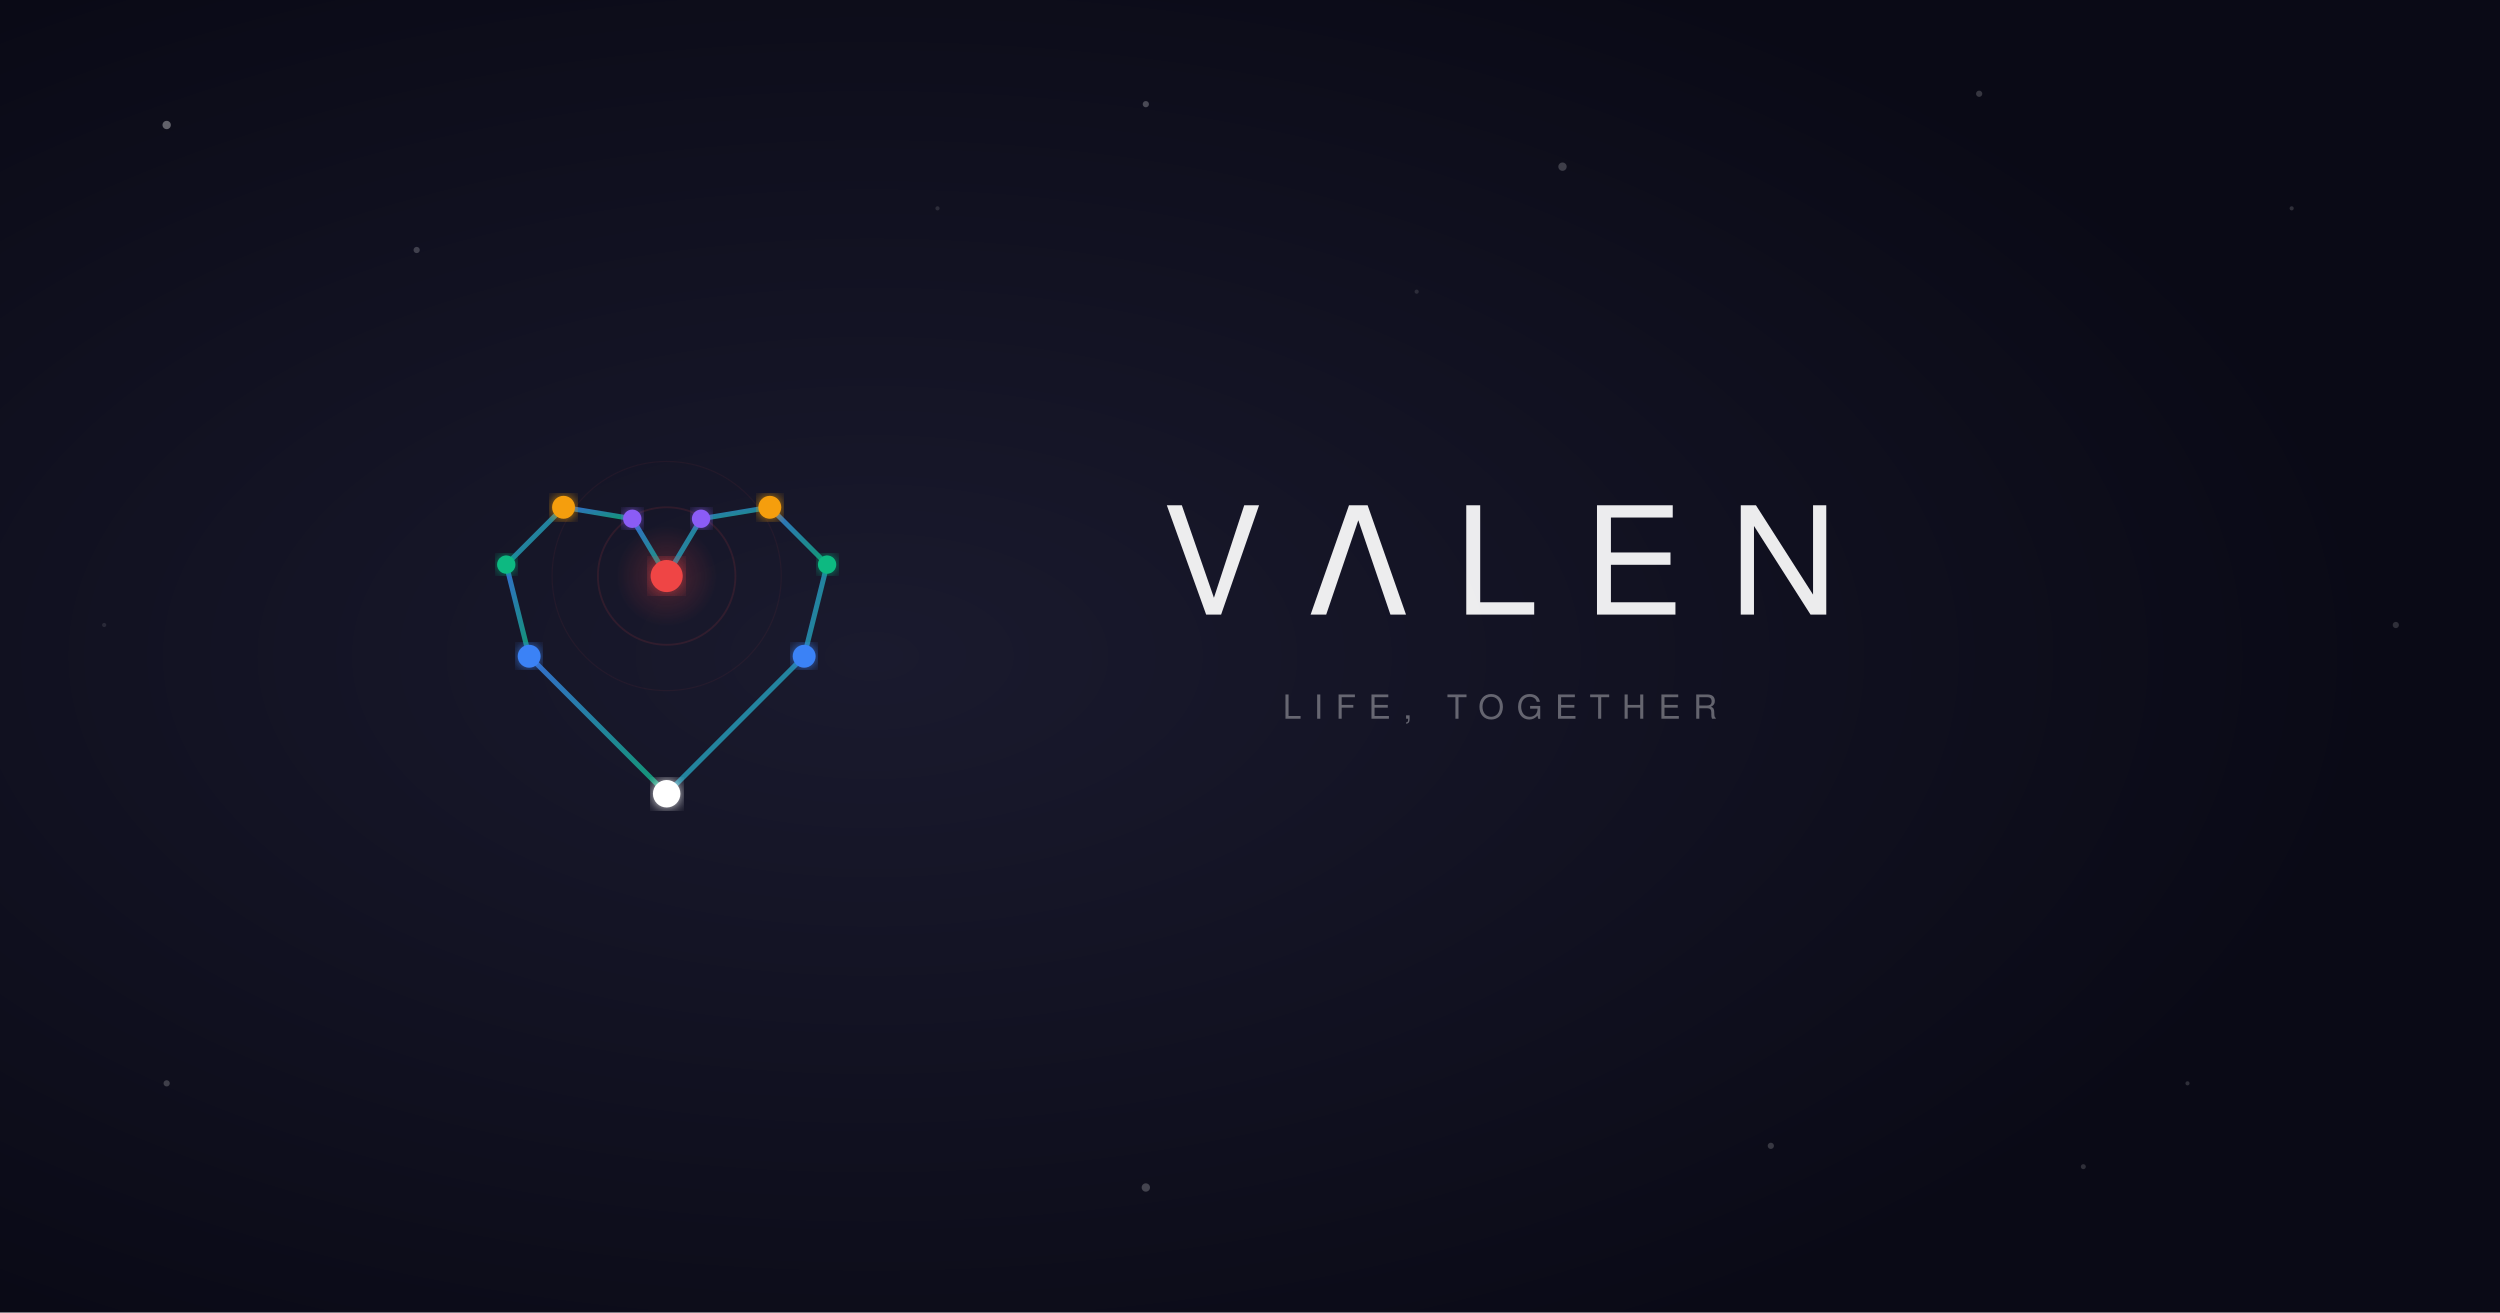
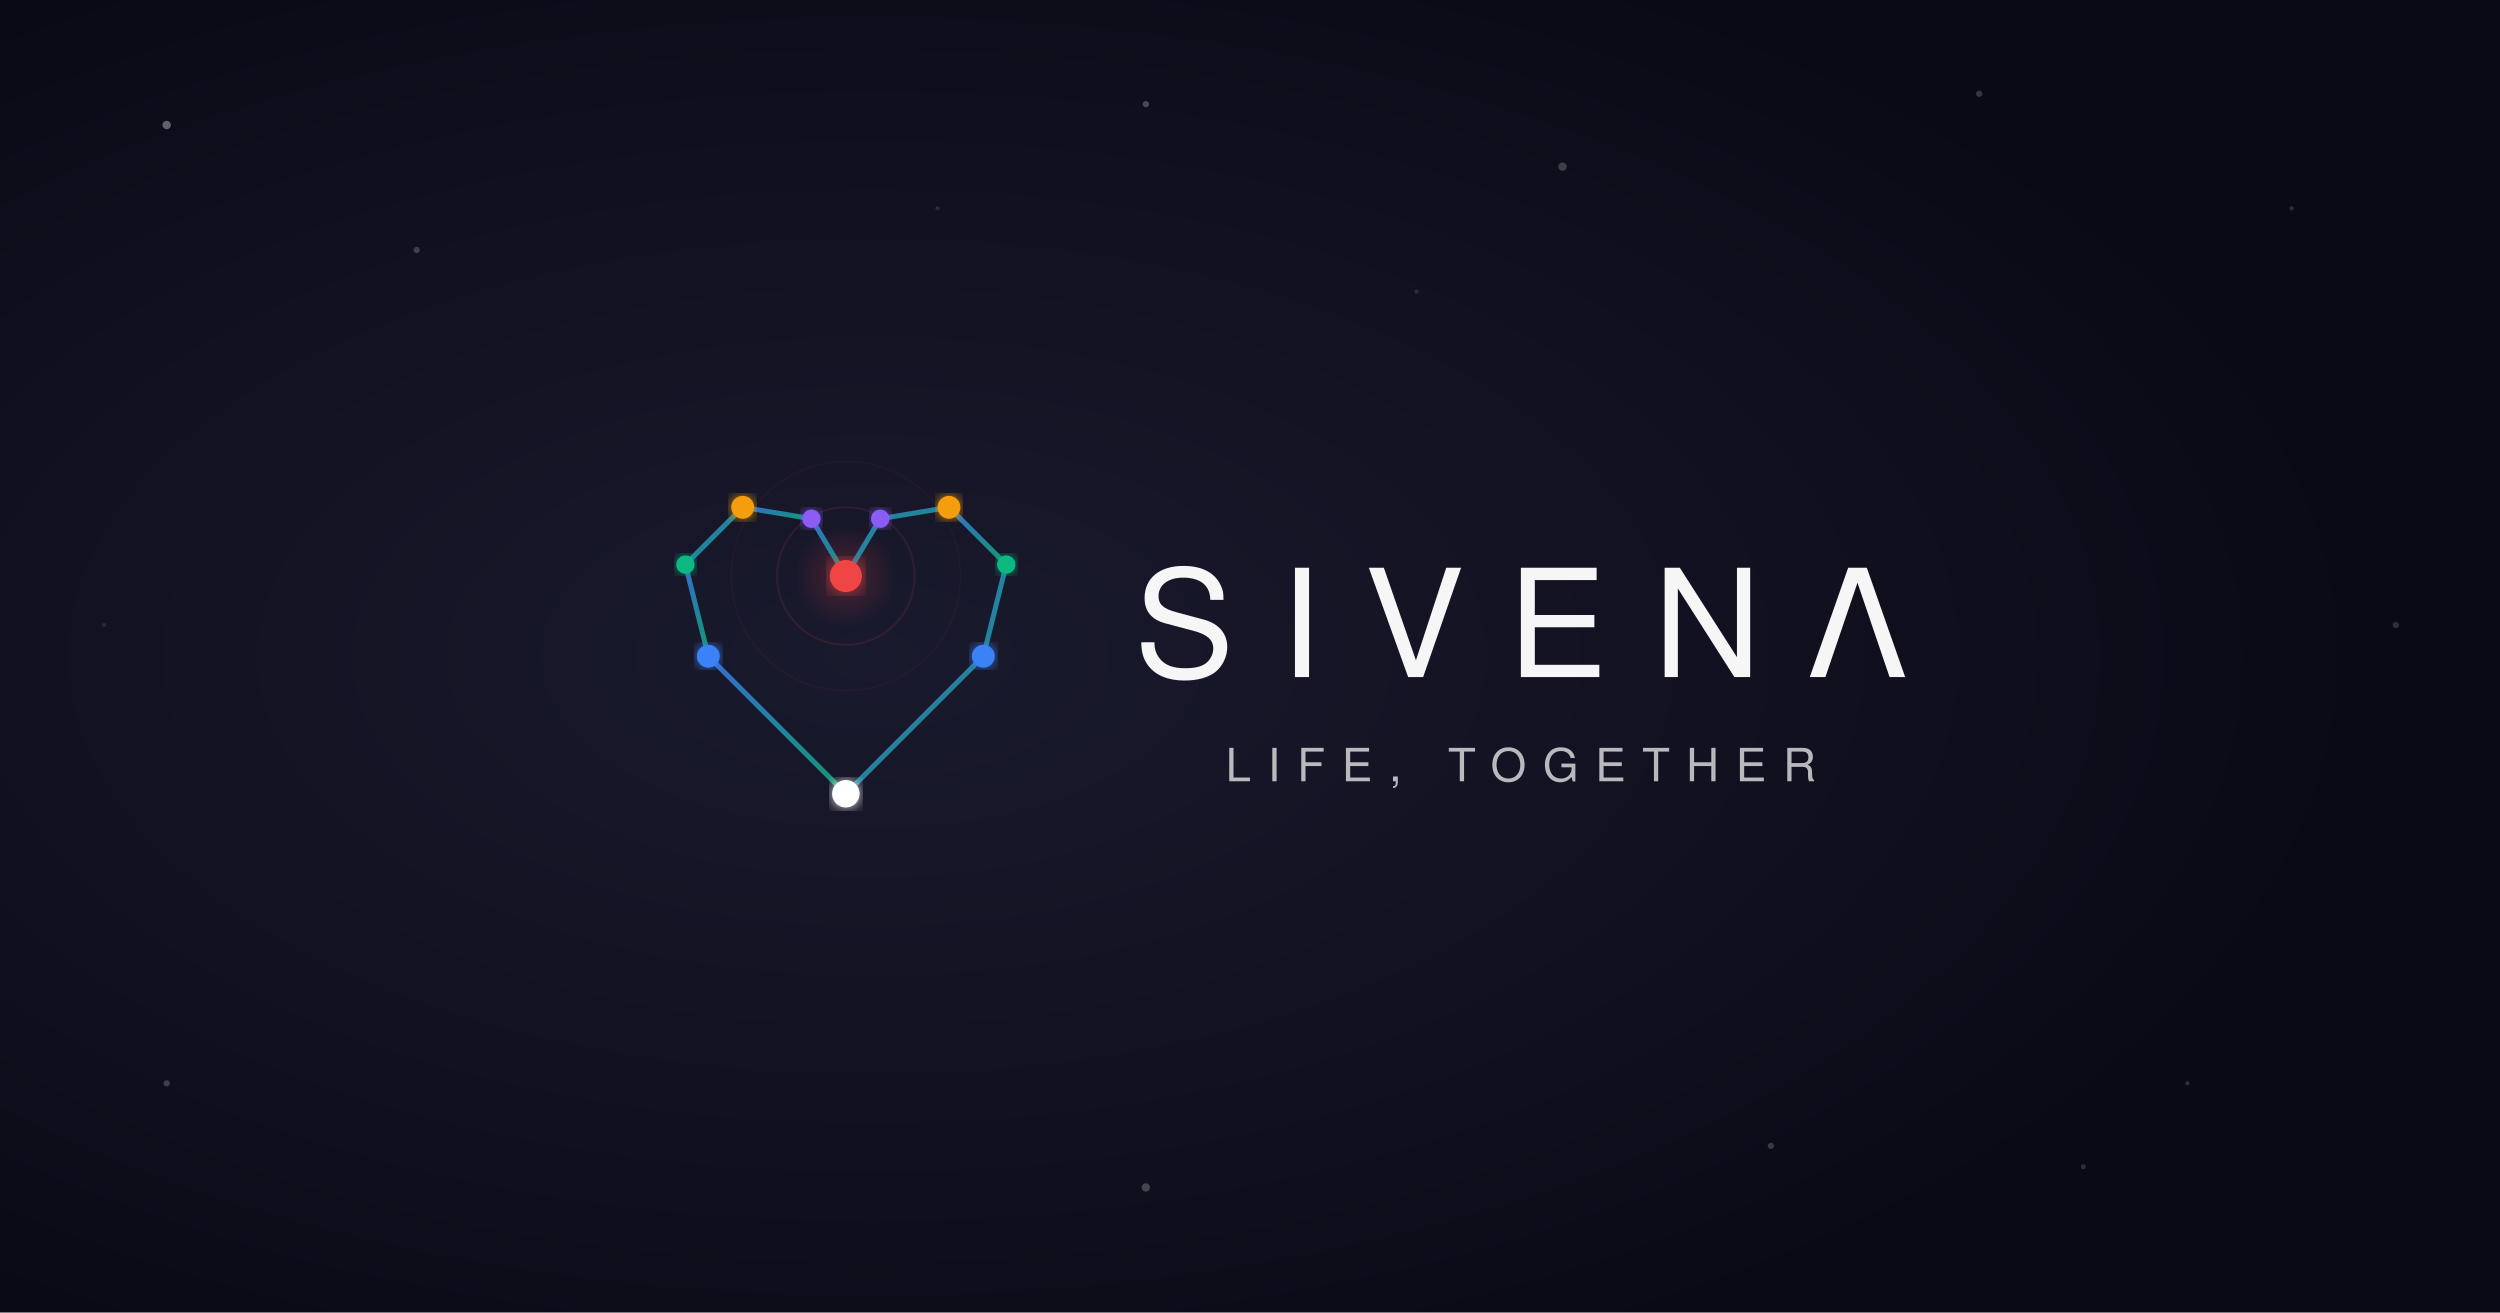
<svg xmlns="http://www.w3.org/2000/svg" viewBox="0 0 1200 630" width="1200" height="630">
  <defs>
    <radialGradient id="bannerBg" cx="35%" cy="50%" r="60%">
      <stop offset="0%" style="stop-color:#1A1A2E;stop-opacity:1" />
      <stop offset="100%" style="stop-color:#0A0A16;stop-opacity:1" />
    </radialGradient>
    <linearGradient id="bannerLine" x1="0%" y1="0%" x2="100%" y2="100%">
      <stop offset="0%" style="stop-color:#3B82F6;stop-opacity:0.8" />
      <stop offset="100%" style="stop-color:#10B981;stop-opacity:0.8" />
    </linearGradient>
    <radialGradient id="bannerRedGlow" cx="50%" cy="50%" r="50%">
      <stop offset="0%" style="stop-color:#EF4444;stop-opacity:0.25" />
      <stop offset="100%" style="stop-color:#EF4444;stop-opacity:0" />
    </radialGradient>
    <linearGradient id="bannerAccent" x1="0%" y1="0%" x2="100%" y2="0%">
      <stop offset="0%" style="stop-color:#3B82F6;stop-opacity:0.6" />
      <stop offset="50%" style="stop-color:#EF4444;stop-opacity:0.4" />
      <stop offset="100%" style="stop-color:#10B981;stop-opacity:0.6" />
    </linearGradient>
    <filter id="bannerGlow">
      <feGaussianBlur stdDeviation="5" result="blur" />
      <feMerge>
        <feMergeNode in="blur" />
        <feMergeNode in="SourceGraphic" />
      </feMerge>
    </filter>
    <filter id="bannerStarGlow">
      <feGaussianBlur stdDeviation="3" result="blur" />
      <feMerge>
        <feMergeNode in="blur" />
        <feMergeNode in="SourceGraphic" />
      </feMerge>
    </filter>
  </defs>
  <rect width="1200" height="630" fill="url(#bannerBg)" />
  <line x1="520" y1="395" x2="1100" y2="395" stroke="url(#bannerAccent)" stroke-width="0.5" opacity="0.3" />
  <circle cx="80" cy="60" r="2" fill="white" opacity="0.35" />
  <circle cx="200" cy="120" r="1.5" fill="white" opacity="0.2" />
  <circle cx="550" cy="50" r="1.5" fill="white" opacity="0.25" />
  <circle cx="750" cy="80" r="2" fill="white" opacity="0.2" />
  <circle cx="950" cy="45" r="1.5" fill="white" opacity="0.18" />
  <circle cx="1100" cy="100" r="1" fill="white" opacity="0.15" />
  <circle cx="80" cy="520" r="1.5" fill="white" opacity="0.2" />
  <circle cx="550" cy="570" r="2" fill="white" opacity="0.22" />
  <circle cx="850" cy="550" r="1.5" fill="white" opacity="0.18" />
  <circle cx="1050" cy="520" r="1" fill="white" opacity="0.15" />
  <circle cx="680" cy="140" r="1" fill="white" opacity="0.12" />
  <circle cx="1150" cy="300" r="1.5" fill="white" opacity="0.15" />
  <circle cx="50" cy="300" r="1" fill="white" opacity="0.1" />
  <circle cx="450" cy="100" r="1" fill="white" opacity="0.12" />
  <circle cx="1000" cy="560" r="1.2" fill="white" opacity="0.15" />
-   <g transform="translate(100, 95) scale(1.1)">
+   <g transform="translate(186, 95) scale(1.1)">
    <circle cx="200" cy="165" r="30" fill="none" stroke="#EF4444" stroke-width="0.8" opacity="0.12" />
    <circle cx="200" cy="165" r="50" fill="none" stroke="#EF4444" stroke-width="0.5" opacity="0.06" />
    <circle cx="200" cy="165" r="22" fill="url(#bannerRedGlow)" />
    <line x1="200" y1="260" x2="140" y2="200" stroke="url(#bannerLine)" stroke-width="2.2" stroke-linecap="round" />
    <line x1="140" y1="200" x2="130" y2="160" stroke="url(#bannerLine)" stroke-width="2.2" stroke-linecap="round" />
    <line x1="130" y1="160" x2="155" y2="135" stroke="url(#bannerLine)" stroke-width="2.2" stroke-linecap="round" />
    <line x1="155" y1="135" x2="185" y2="140" stroke="url(#bannerLine)" stroke-width="2.2" stroke-linecap="round" />
    <line x1="185" y1="140" x2="200" y2="165" stroke="url(#bannerLine)" stroke-width="2.2" stroke-linecap="round" />
    <line x1="200" y1="165" x2="215" y2="140" stroke="url(#bannerLine)" stroke-width="2.2" stroke-linecap="round" />
    <line x1="215" y1="140" x2="245" y2="135" stroke="url(#bannerLine)" stroke-width="2.2" stroke-linecap="round" />
    <line x1="245" y1="135" x2="270" y2="160" stroke="url(#bannerLine)" stroke-width="2.2" stroke-linecap="round" />
    <line x1="270" y1="160" x2="260" y2="200" stroke="url(#bannerLine)" stroke-width="2.2" stroke-linecap="round" />
    <line x1="260" y1="200" x2="200" y2="260" stroke="url(#bannerLine)" stroke-width="2.2" stroke-linecap="round" />
    <circle cx="200" cy="260" r="6" fill="white" filter="url(#bannerStarGlow)" />
    <circle cx="140" cy="200" r="5" fill="#3B82F6" filter="url(#bannerStarGlow)" />
    <circle cx="130" cy="160" r="4" fill="#10B981" filter="url(#bannerStarGlow)" />
    <circle cx="155" cy="135" r="5" fill="#F59E0B" filter="url(#bannerStarGlow)" />
    <circle cx="185" cy="140" r="4" fill="#8B5CF6" filter="url(#bannerStarGlow)" />
    <circle cx="200" cy="165" r="7" fill="#EF4444" filter="url(#bannerGlow)" />
    <circle cx="215" cy="140" r="4" fill="#8B5CF6" filter="url(#bannerStarGlow)" />
    <circle cx="245" cy="135" r="5" fill="#F59E0B" filter="url(#bannerStarGlow)" />
    <circle cx="270" cy="160" r="4" fill="#10B981" filter="url(#bannerStarGlow)" />
    <circle cx="260" cy="200" r="5" fill="#3B82F6" filter="url(#bannerStarGlow)" />
  </g>
-   <text x="720" y="295" text-anchor="middle" font-family="'Helvetica Neue', Helvetica, Arial, sans-serif" font-size="72" font-weight="200" letter-spacing="22" fill="white" opacity="0.92">VΛLEN</text>
-   <text x="720" y="345" text-anchor="middle" font-family="'Helvetica Neue', Helvetica, Arial, sans-serif" font-size="16" font-weight="300" letter-spacing="6" fill="white" opacity="0.35">LIFE, TOGETHER</text>
+   <text x="730" y="325" text-anchor="middle" font-family="'Helvetica Neue', Helvetica, Arial, sans-serif" font-size="72" font-weight="200" letter-spacing="22" fill="white" opacity="0.96">SIVENΛ</text>
+   <text x="730" y="375" text-anchor="middle" font-family="'Helvetica Neue', Helvetica, Arial, sans-serif" font-size="22" font-weight="300" letter-spacing="8" fill="white" opacity="0.7">LIFE, TOGETHER</text>
</svg>
